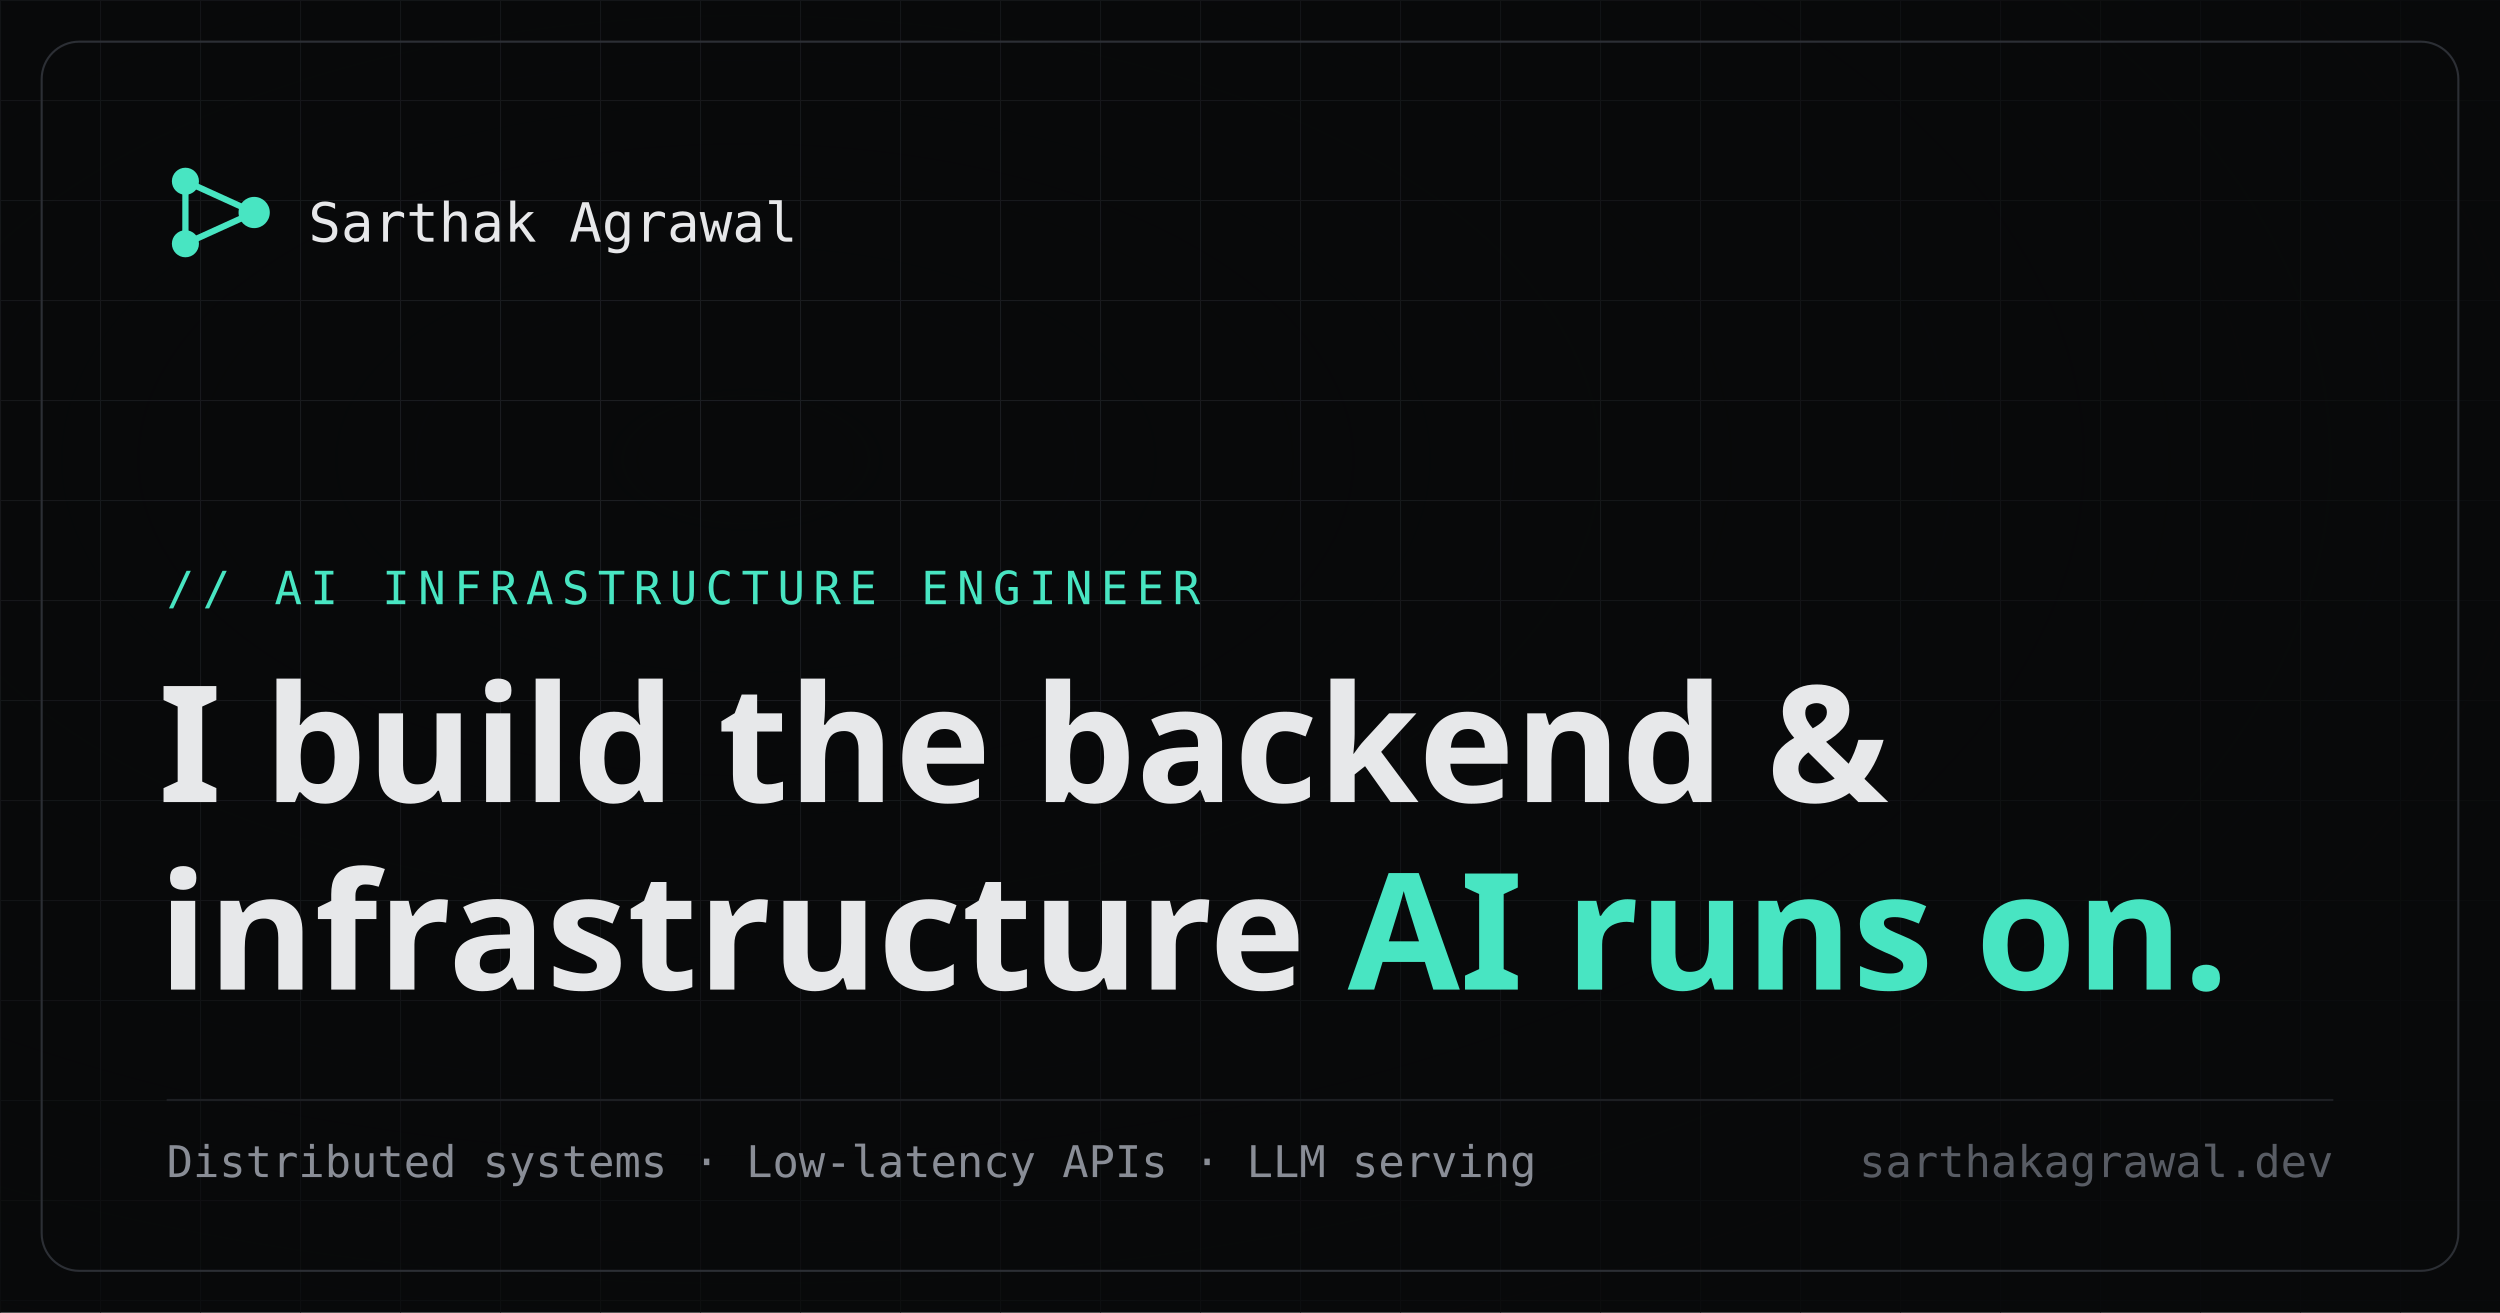
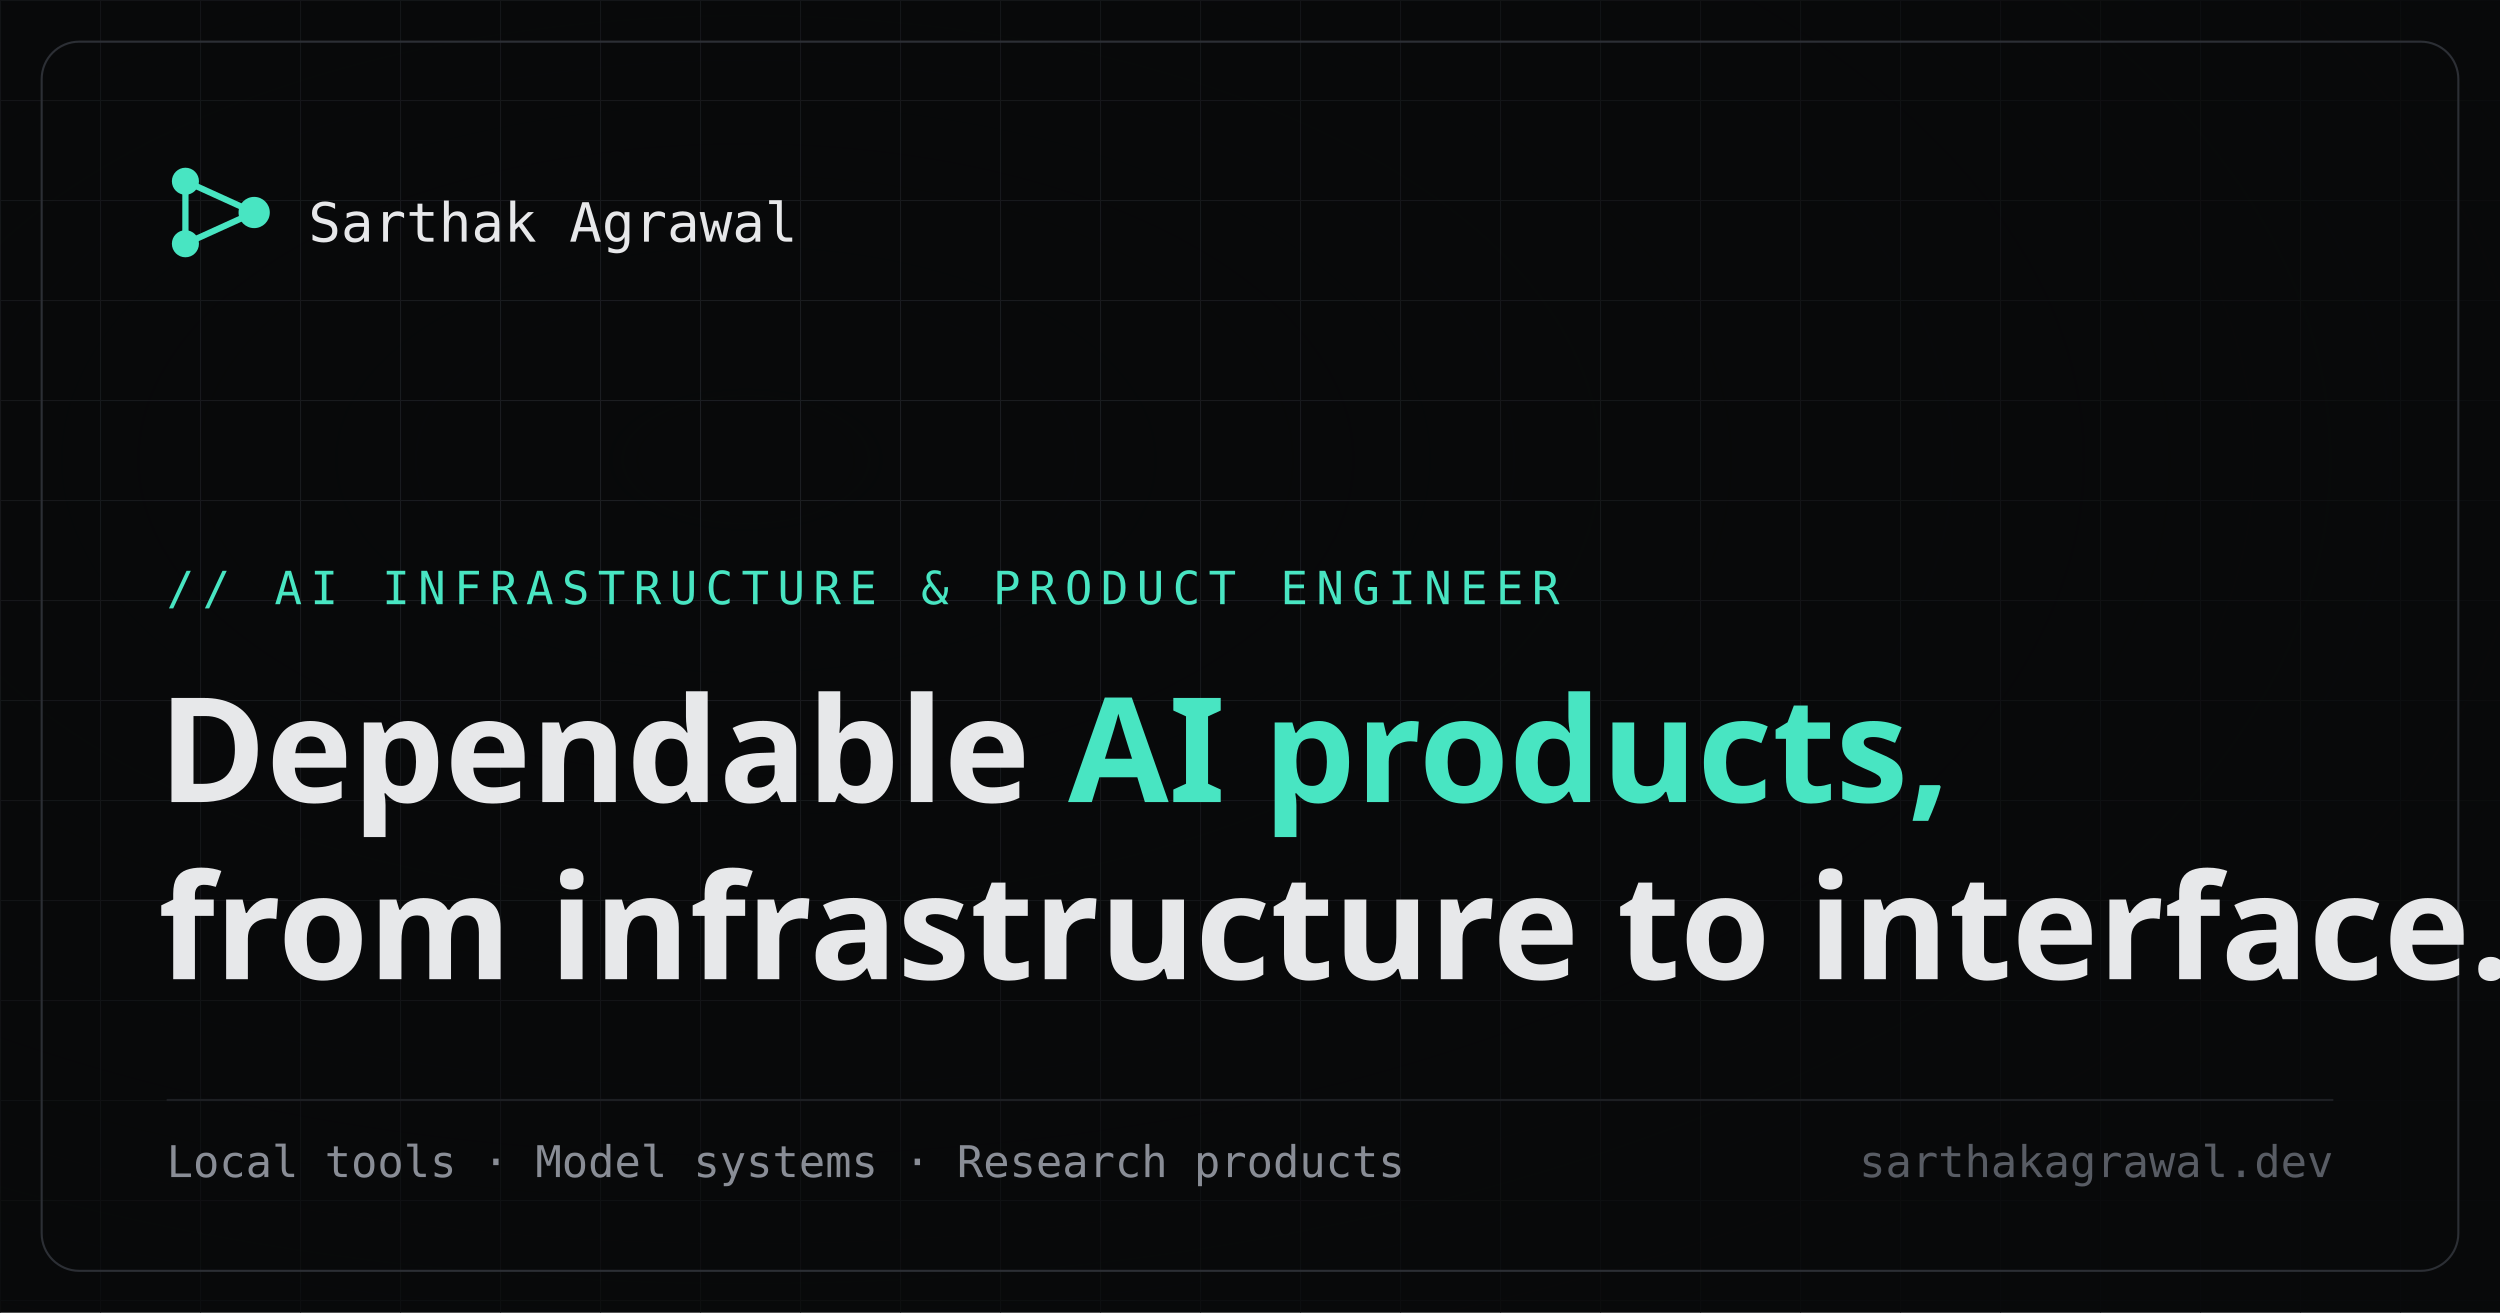
<svg xmlns="http://www.w3.org/2000/svg" width="1200" height="630" fill="none" viewBox="0 0 1200 630">
  <defs>
    <pattern id="grid" width="48" height="48" patternUnits="userSpaceOnUse">
      <path fill="none" stroke="#1d1f23" stroke-width="1" d="M48 0H0V48" />
    </pattern>
    <radialGradient id="fade" cx="30%" cy="35%" r="80%">
      <stop offset="0%" stop-color="#08090a" stop-opacity="0" />
      <stop offset="100%" stop-color="#08090a" stop-opacity=".92" />
    </radialGradient>
  </defs>
  <rect width="1200" height="630" fill="#08090a" />
  <rect width="1200" height="630" fill="url(#grid)" />
  <rect width="1200" height="630" fill="url(#fade)" />
  <rect width="1160" height="590" x="20" y="20" fill="none" stroke="#2c2f35" rx="18" />
-   <g>
-     <g stroke="#48e5c2" stroke-linecap="round" stroke-width="3" transform="translate(80 78)">
+   <g transform="translate(80 78)">
+     <g stroke="#48e5c2" stroke-linecap="round" stroke-width="3">
      <line x1="9" x2="9" y1="9" y2="39" />
      <line x1="9" x2="42" y1="9" y2="24" />
      <line x1="9" x2="42" y1="39" y2="24" />
    </g>
-     <g fill="#48e5c2" transform="translate(80 78)">
+     <g fill="#48e5c2">
      <circle cx="9" cy="9" r="6.5" />
      <circle cx="9" cy="39" r="6.5" />
      <circle cx="42" cy="24" r="7.5" />
    </g>
-     <text x="68" y="38" fill="#e7e8ea" font-family="ui-monospace, monospace" font-size="26" font-weight="500" transform="translate(80 78)">Sarthak Agrawal</text>
+     <text x="68" y="38" fill="#e7e8ea" font-family="ui-monospace, monospace" font-size="26" font-weight="500">Sarthak Agrawal</text>
  </g>
-   <text x="80" y="290" fill="#48e5c2" font-family="ui-monospace, monospace" font-size="22" letter-spacing="4">// AI INFRASTRUCTURE ENGINEER</text>
-   <text x="76" y="385" fill="#e7e8ea" font-family="ui-sans-serif, system-ui, sans-serif" font-size="78" font-weight="600">I build the backend &amp;</text>
-   <text x="76" y="475" fill="#e7e8ea" font-family="ui-sans-serif, system-ui, sans-serif" font-size="78" font-weight="600">infrastructure <tspan fill="#48e5c2">AI runs on.</tspan>
+   <text x="80" y="290" fill="#48e5c2" font-family="ui-monospace, monospace" font-size="22" letter-spacing="4">// AI INFRASTRUCTURE &amp; PRODUCT ENGINEER</text>
+   <text x="76" y="385" fill="#e7e8ea" font-family="ui-sans-serif, system-ui, sans-serif" font-size="70" font-weight="600">Dependable <tspan fill="#48e5c2">AI products,</tspan>
  </text>
+   <text x="76" y="470" fill="#e7e8ea" font-family="ui-sans-serif, system-ui, sans-serif" font-size="70" font-weight="600">from infrastructure to interface.</text>
  <line x1="80" x2="1120" y1="528" y2="528" stroke="#1d1f23" />
-   <text x="80" y="565" fill="#898d96" font-family="ui-monospace, monospace" font-size="21">Distributed systems · Low-latency APIs · LLM serving</text>
+   <text x="80" y="565" fill="#898d96" font-family="ui-monospace, monospace" font-size="21">Local tools · Model systems · Research products</text>
  <text x="1120" y="565" fill="#585c64" font-family="ui-monospace, monospace" font-size="21" text-anchor="end">sarthakagrawal.dev</text>
</svg>
